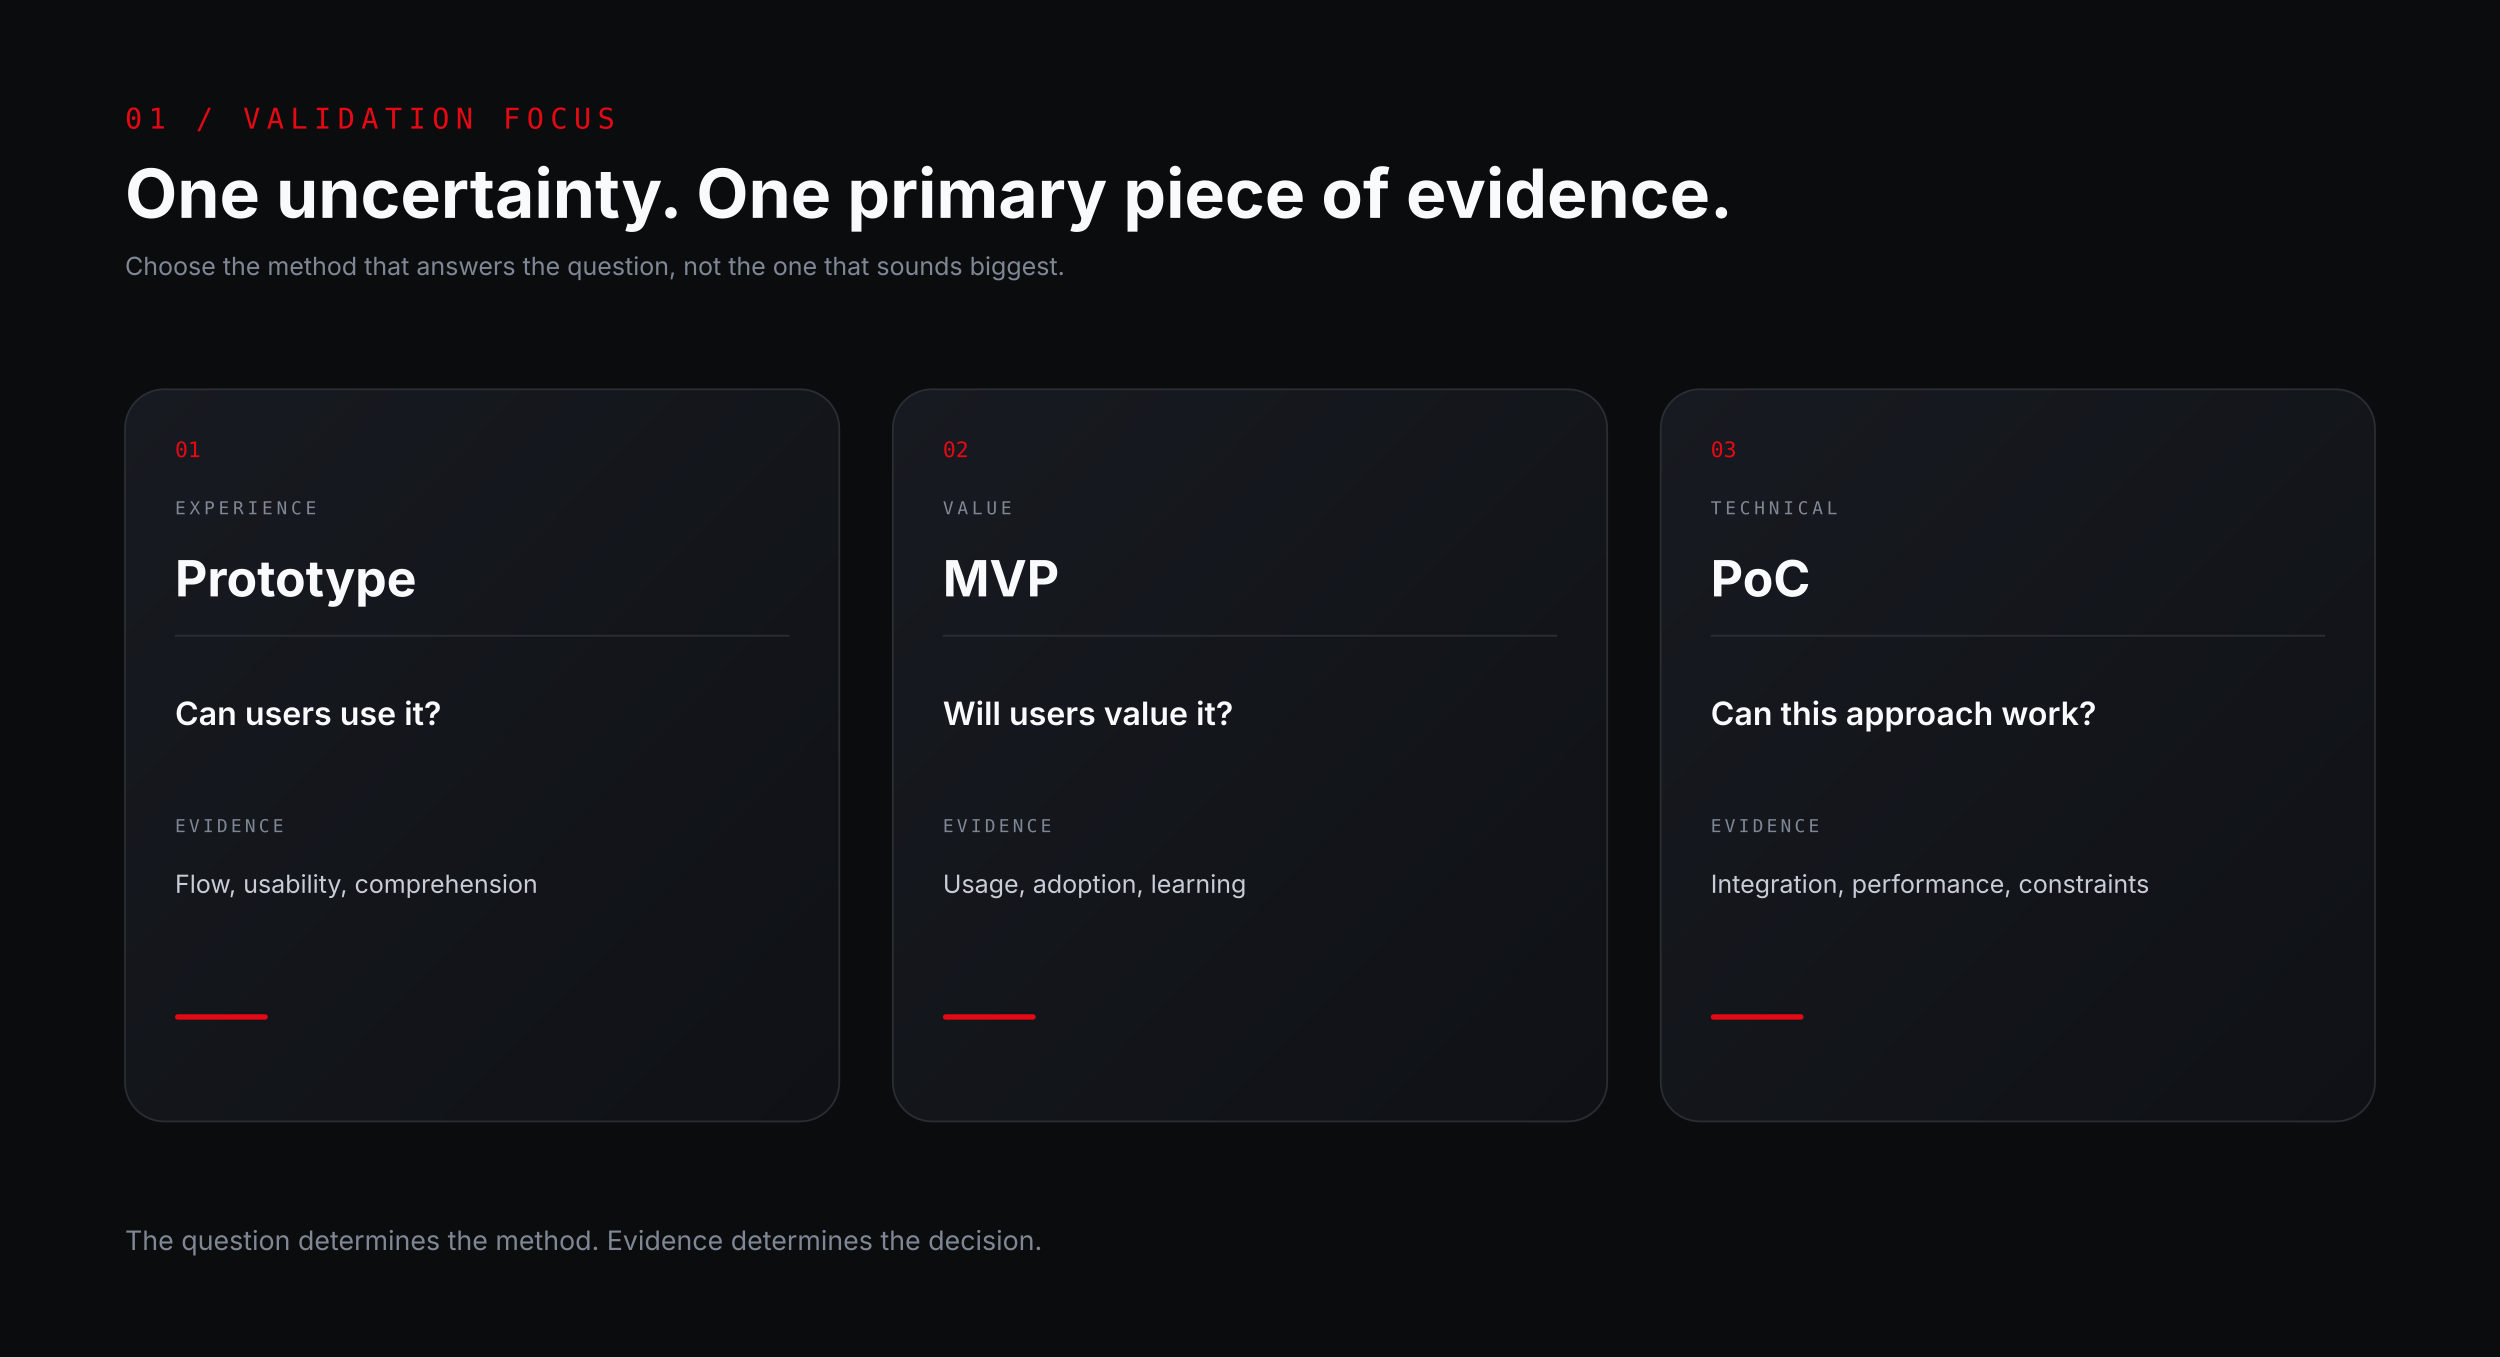
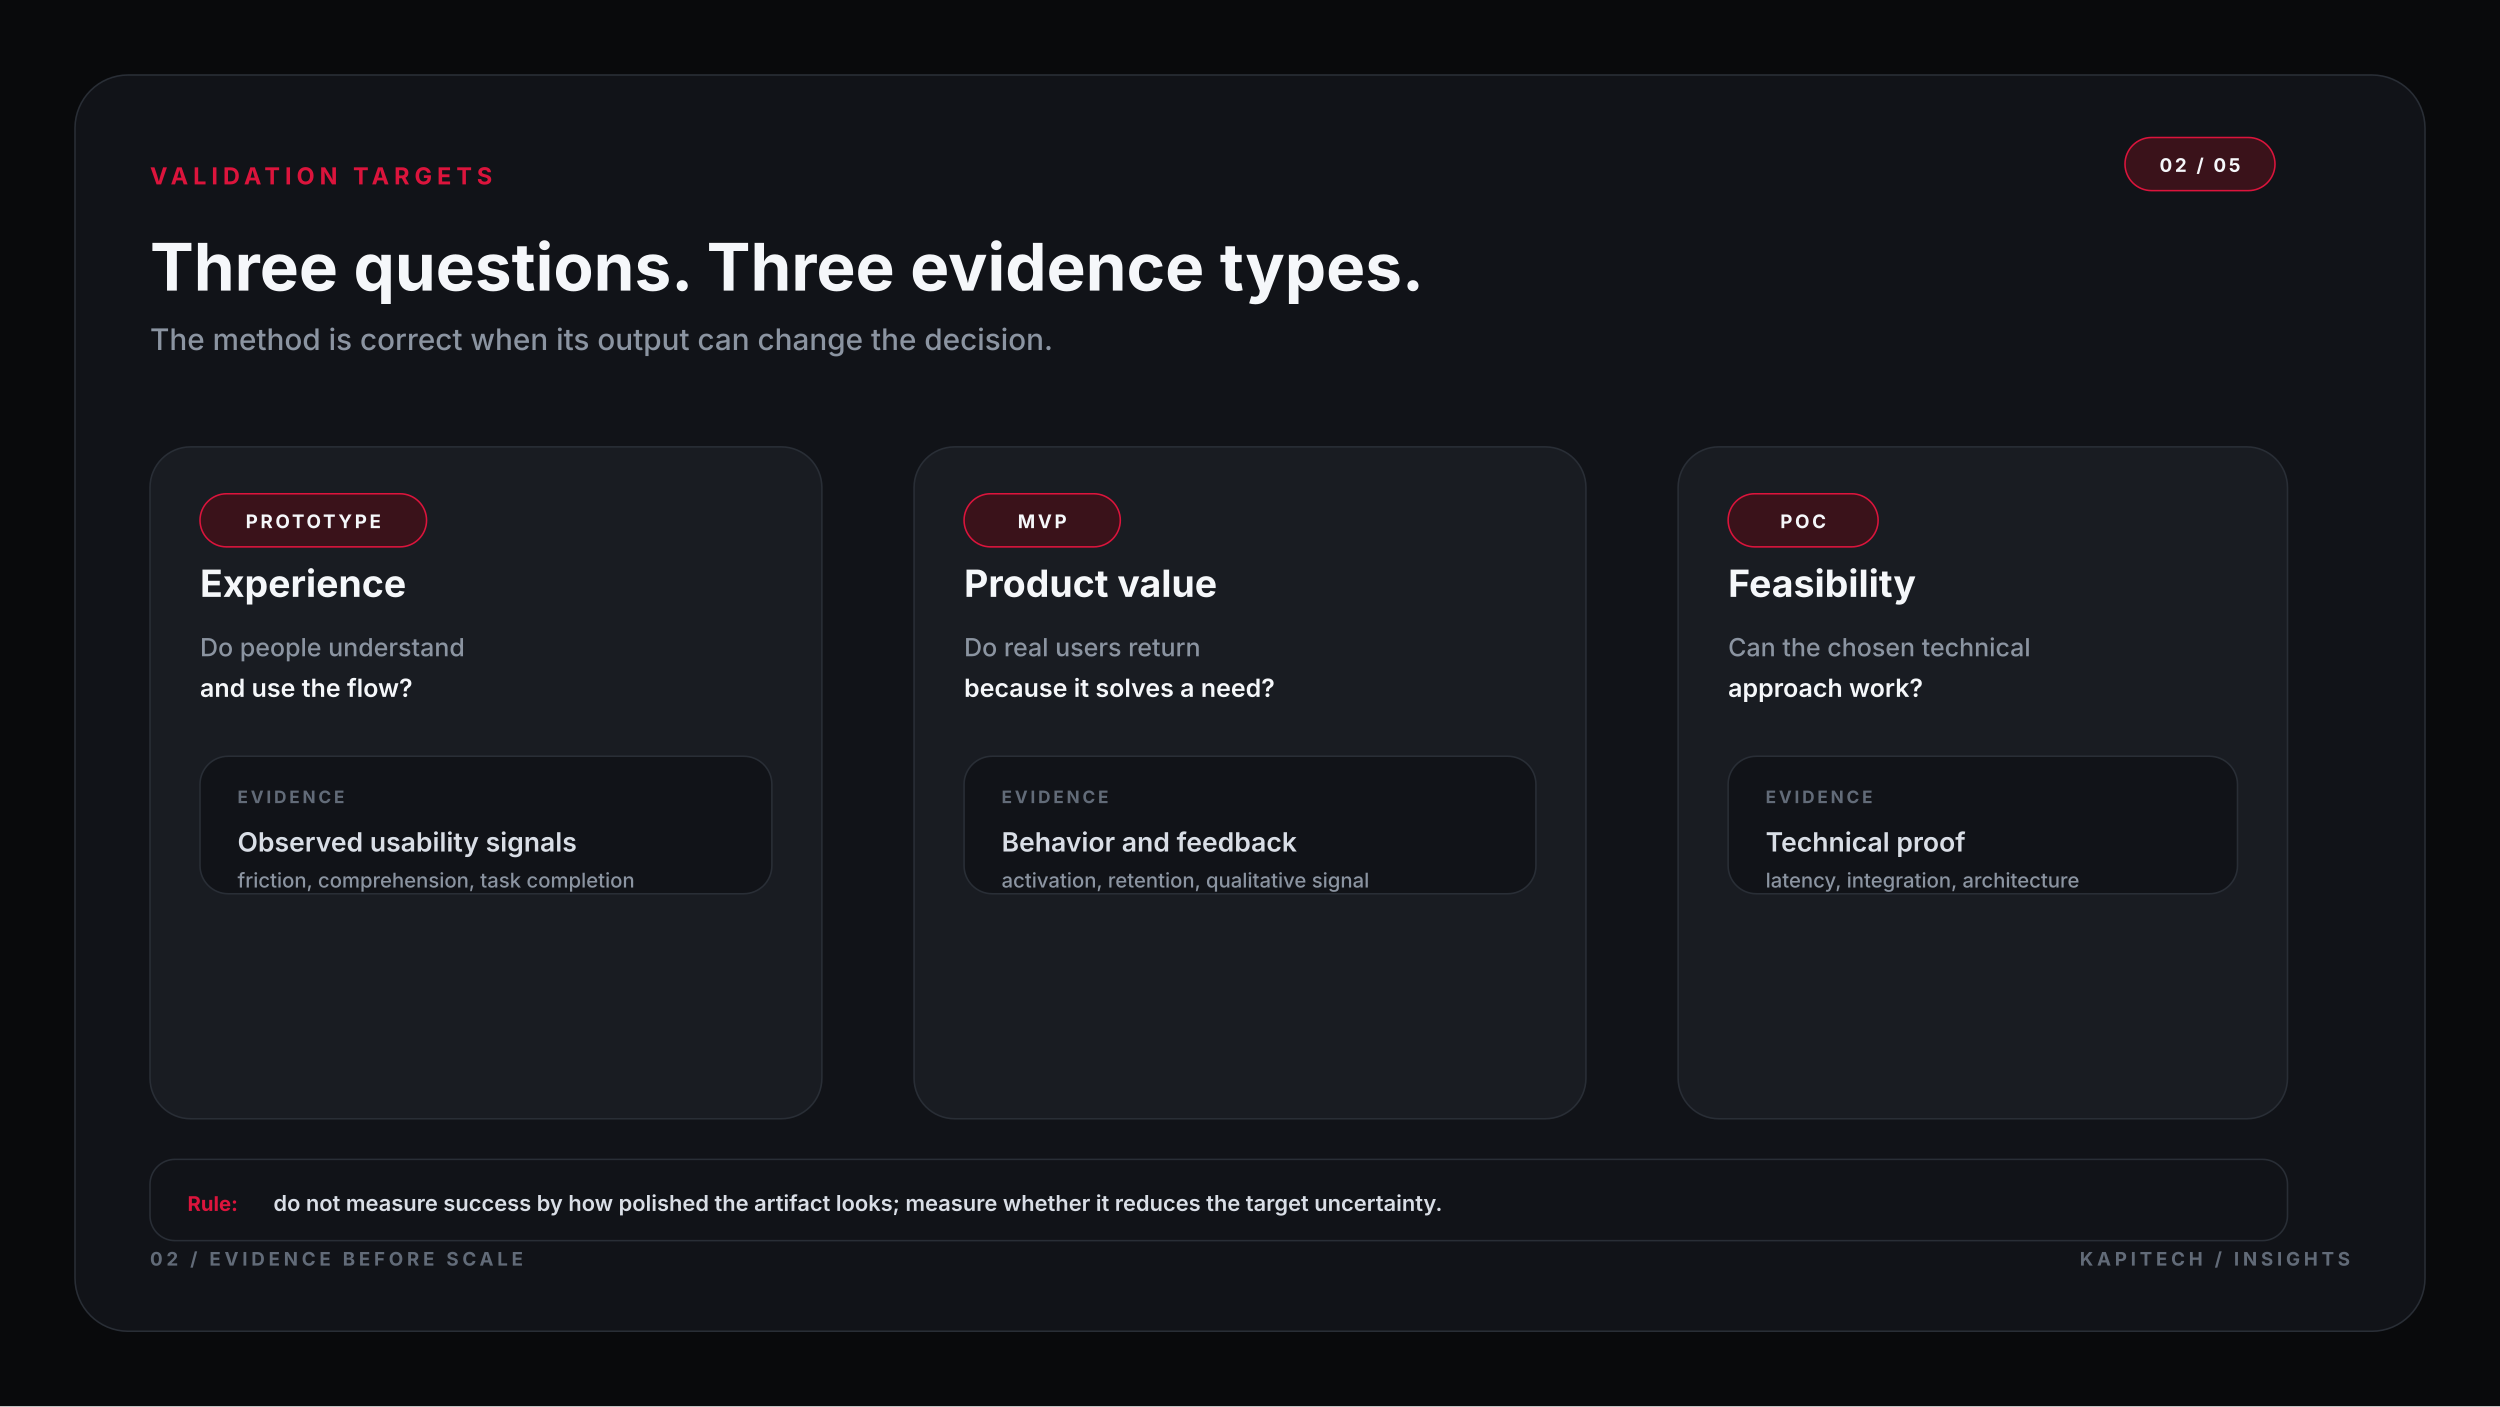
- <svg xmlns="http://www.w3.org/2000/svg" viewBox="0 0 1400 760" role="img" aria-labelledby="title desc">
-   <defs>
-     <linearGradient id="fade" x1="0" y1="0" x2="1" y2="1">
-       <stop offset="0" stop-color="#171A20" />
-       <stop offset="1" stop-color="#0F1116" />
-     </linearGradient>
-   </defs>
-   <rect width="1400" height="760" fill="#0B0C0E" />
-   <style>text{font-family:Inter,Arial,sans-serif}.mono{font-family:ui-monospace,SFMono-Regular,Menlo,Monaco,Consolas,monospace}</style>
-   <text x="70" y="72" font-size="16" letter-spacing="3.6" fill="#E50914" class="mono">01 / VALIDATION FOCUS</text>
-   <text x="70" y="122" font-size="38" font-weight="700" fill="#F8FAFC">One uncertainty. One primary piece of evidence.</text>
-   <text x="70" y="154" font-size="14" fill="#7F8795">Choose the method that answers the question, not the one that sounds biggest.</text>
-   <rect x="70" y="218" width="400" height="410" rx="22" fill="url(#fade)" stroke="#2A2D34" />
-   <text x="98" y="256" font-size="12" fill="#E50914" class="mono">01</text>
-   <text x="98" y="288" font-size="10" letter-spacing="2.1" fill="#7F8795" class="mono">EXPERIENCE</text>
-   <text x="98" y="334" font-size="28" font-weight="700" fill="#F8FAFC">Prototype</text>
-   <line x1="98" y1="356" x2="442" y2="356" stroke="#2A2D34" />
-   <text x="98" y="406" font-size="18" font-weight="600" fill="#F8FAFC">Can users use it?</text>
-   <text x="98" y="466" font-size="10" letter-spacing="1.8" fill="#7F8795" class="mono">EVIDENCE</text>
-   <text x="98" y="500" font-size="14" fill="#C7CCD5">Flow, usability, comprehension</text>
-   <rect x="98" y="568" width="52" height="3" rx="1.5" fill="#E50914" />
-   <rect x="500" y="218" width="400" height="410" rx="22" fill="url(#fade)" stroke="#2A2D34" />
-   <text x="528" y="256" font-size="12" fill="#E50914" class="mono">02</text>
-   <text x="528" y="288" font-size="10" letter-spacing="2.1" fill="#7F8795" class="mono">VALUE</text>
-   <text x="528" y="334" font-size="28" font-weight="700" fill="#F8FAFC">MVP</text>
-   <line x1="528" y1="356" x2="872" y2="356" stroke="#2A2D34" />
-   <text x="528" y="406" font-size="18" font-weight="600" fill="#F8FAFC">Will users value it?</text>
-   <text x="528" y="466" font-size="10" letter-spacing="1.8" fill="#7F8795" class="mono">EVIDENCE</text>
-   <text x="528" y="500" font-size="14" fill="#C7CCD5">Usage, adoption, learning</text>
-   <rect x="528" y="568" width="52" height="3" rx="1.5" fill="#E50914" />
-   <rect x="930" y="218" width="400" height="410" rx="22" fill="url(#fade)" stroke="#2A2D34" />
-   <text x="958" y="256" font-size="12" fill="#E50914" class="mono">03</text>
-   <text x="958" y="288" font-size="10" letter-spacing="2.1" fill="#7F8795" class="mono">TECHNICAL</text>
-   <text x="958" y="334" font-size="28" font-weight="700" fill="#F8FAFC">PoC</text>
-   <line x1="958" y1="356" x2="1302" y2="356" stroke="#2A2D34" />
-   <text x="958" y="406" font-size="18" font-weight="600" fill="#F8FAFC">Can this approach work?</text>
-   <text x="958" y="466" font-size="10" letter-spacing="1.8" fill="#7F8795" class="mono">EVIDENCE</text>
-   <text x="958" y="500" font-size="14" fill="#C7CCD5">Integration, performance, constraints</text>
-   <rect x="958" y="568" width="52" height="3" rx="1.5" fill="#E50914" />
-   <text x="70" y="700" font-size="15" fill="#7F8795">The question determines the method. Evidence determines the decision.</text>
+ <svg xmlns="http://www.w3.org/2000/svg" viewBox="0 0 1600 900" role="img" aria-labelledby="title desc">
+   <rect width="1600" height="900" fill="#090A0C" />
+   <rect x="48" y="48" width="1504" height="804" rx="34" fill="#111318" stroke="#292E36" />
+   <text x="96" y="118" fill="#DC143C" font-family="Inter,Arial,sans-serif" font-size="15" font-weight="700" text-anchor="start" letter-spacing="3.2">VALIDATION TARGETS</text>
+   <text x="96" y="186" fill="#F5F7FA" font-family="Inter,Arial,sans-serif" font-size="42" font-weight="700" text-anchor="start">Three questions. Three evidence types.</text>
+   <text x="96" y="224" fill="#8B94A1" font-family="Inter,Arial,sans-serif" font-size="19" font-weight="500" text-anchor="start">The method is correct when its output can change the decision.</text>
+   <rect x="1360" y="88" width="96" height="34" rx="17" fill="#3A121A" stroke="#DC143C" stroke-width="1" />
+   <text x="1408" y="110" fill="#F5F7FA" font-family="Inter,Arial,sans-serif" font-size="12" font-weight="700" text-anchor="middle" letter-spacing="1.7">02 / 05</text>
+   <rect x="96" y="286" width="430" height="430" rx="26" fill="#191C22" stroke="#292E36" stroke-width="1" />
+   <rect x="128" y="316" width="145" height="34" rx="17" fill="#3A121A" stroke="#DC143C" stroke-width="1" />
+   <text x="200.5" y="338" fill="#F5F7FA" font-family="Inter,Arial,sans-serif" font-size="12" font-weight="700" text-anchor="middle" letter-spacing="1.7">PROTOTYPE</text>
+   <text x="128" y="382" fill="#F5F7FA" font-family="Inter,Arial,sans-serif" font-size="24" font-weight="700" text-anchor="start">Experience</text>
+   <text x="128" y="420" fill="#8B94A1" font-family="Inter,Arial,sans-serif" font-size="16" font-weight="500" text-anchor="start">Do people understand</text>
+   <text x="128" y="446" fill="#F5F7FA" font-family="Inter,Arial,sans-serif" font-size="16" font-weight="600" text-anchor="start">and use the flow?</text>
+   <rect x="128" y="484" width="366" height="88" rx="18" fill="#111318" stroke="#292E36" stroke-width="1" />
+   <text x="152" y="514" fill="#626B78" font-family="Inter,Arial,sans-serif" font-size="11" font-weight="700" text-anchor="start" letter-spacing="1.8">EVIDENCE</text>
+   <text x="152" y="545" fill="#D9DEE6" font-family="Inter,Arial,sans-serif" font-size="17" font-weight="600" text-anchor="start">Observed usability signals</text>
+   <text x="152" y="568" fill="#8B94A1" font-family="Inter,Arial,sans-serif" font-size="13" font-weight="500" text-anchor="start">friction, comprehension, task completion</text>
+   <rect x="585" y="286" width="430" height="430" rx="26" fill="#191C22" stroke="#292E36" stroke-width="1" />
+   <rect x="617" y="316" width="100" height="34" rx="17" fill="#3A121A" stroke="#DC143C" stroke-width="1" />
+   <text x="667" y="338" fill="#F5F7FA" font-family="Inter,Arial,sans-serif" font-size="12" font-weight="700" text-anchor="middle" letter-spacing="1.7">MVP</text>
+   <text x="617" y="382" fill="#F5F7FA" font-family="Inter,Arial,sans-serif" font-size="24" font-weight="700" text-anchor="start">Product value</text>
+   <text x="617" y="420" fill="#8B94A1" font-family="Inter,Arial,sans-serif" font-size="16" font-weight="500" text-anchor="start">Do real users return</text>
+   <text x="617" y="446" fill="#F5F7FA" font-family="Inter,Arial,sans-serif" font-size="16" font-weight="600" text-anchor="start">because it solves a need?</text>
+   <rect x="617" y="484" width="366" height="88" rx="18" fill="#111318" stroke="#292E36" stroke-width="1" />
+   <text x="641" y="514" fill="#626B78" font-family="Inter,Arial,sans-serif" font-size="11" font-weight="700" text-anchor="start" letter-spacing="1.8">EVIDENCE</text>
+   <text x="641" y="545" fill="#D9DEE6" font-family="Inter,Arial,sans-serif" font-size="17" font-weight="600" text-anchor="start">Behavior and feedback</text>
+   <text x="641" y="568" fill="#8B94A1" font-family="Inter,Arial,sans-serif" font-size="13" font-weight="500" text-anchor="start">activation, retention, qualitative signal</text>
+   <rect x="1074" y="286" width="390" height="430" rx="26" fill="#191C22" stroke="#292E36" stroke-width="1" />
+   <rect x="1106" y="316" width="96" height="34" rx="17" fill="#3A121A" stroke="#DC143C" stroke-width="1" />
+   <text x="1154" y="338" fill="#F5F7FA" font-family="Inter,Arial,sans-serif" font-size="12" font-weight="700" text-anchor="middle" letter-spacing="1.7">POC</text>
+   <text x="1106" y="382" fill="#F5F7FA" font-family="Inter,Arial,sans-serif" font-size="24" font-weight="700" text-anchor="start">Feasibility</text>
+   <text x="1106" y="420" fill="#8B94A1" font-family="Inter,Arial,sans-serif" font-size="16" font-weight="500" text-anchor="start">Can the chosen technical</text>
+   <text x="1106" y="446" fill="#F5F7FA" font-family="Inter,Arial,sans-serif" font-size="16" font-weight="600" text-anchor="start">approach work?</text>
+   <rect x="1106" y="484" width="326" height="88" rx="18" fill="#111318" stroke="#292E36" stroke-width="1" />
+   <text x="1130" y="514" fill="#626B78" font-family="Inter,Arial,sans-serif" font-size="11" font-weight="700" text-anchor="start" letter-spacing="1.8">EVIDENCE</text>
+   <text x="1130" y="545" fill="#D9DEE6" font-family="Inter,Arial,sans-serif" font-size="17" font-weight="600" text-anchor="start">Technical proof</text>
+   <text x="1130" y="568" fill="#8B94A1" font-family="Inter,Arial,sans-serif" font-size="13" font-weight="500" text-anchor="start">latency, integration, architecture</text>
+   <rect x="96" y="742" width="1368" height="52" rx="16" fill="#111318" stroke="#292E36" stroke-width="1" />
+   <text x="120" y="775" fill="#DC143C" font-family="Inter,Arial,sans-serif" font-size="13" font-weight="700" text-anchor="start">Rule:</text>
+   <text x="175" y="775" fill="#D9DEE6" font-family="Inter,Arial,sans-serif" font-size="14" font-weight="600" text-anchor="start">do not measure success by how polished the artifact looks; measure whether it reduces the target uncertainty.</text>
+   <text x="96" y="810" fill="#626B78" font-family="Inter,Arial,sans-serif" font-size="12" font-weight="700" text-anchor="start" letter-spacing="2.4">02 / EVIDENCE BEFORE SCALE</text>
+   <text x="1504" y="810" fill="#626B78" font-family="Inter,Arial,sans-serif" font-size="12" font-weight="700" text-anchor="end" letter-spacing="2.4">KAPITECH / INSIGHTS</text>
</svg>
